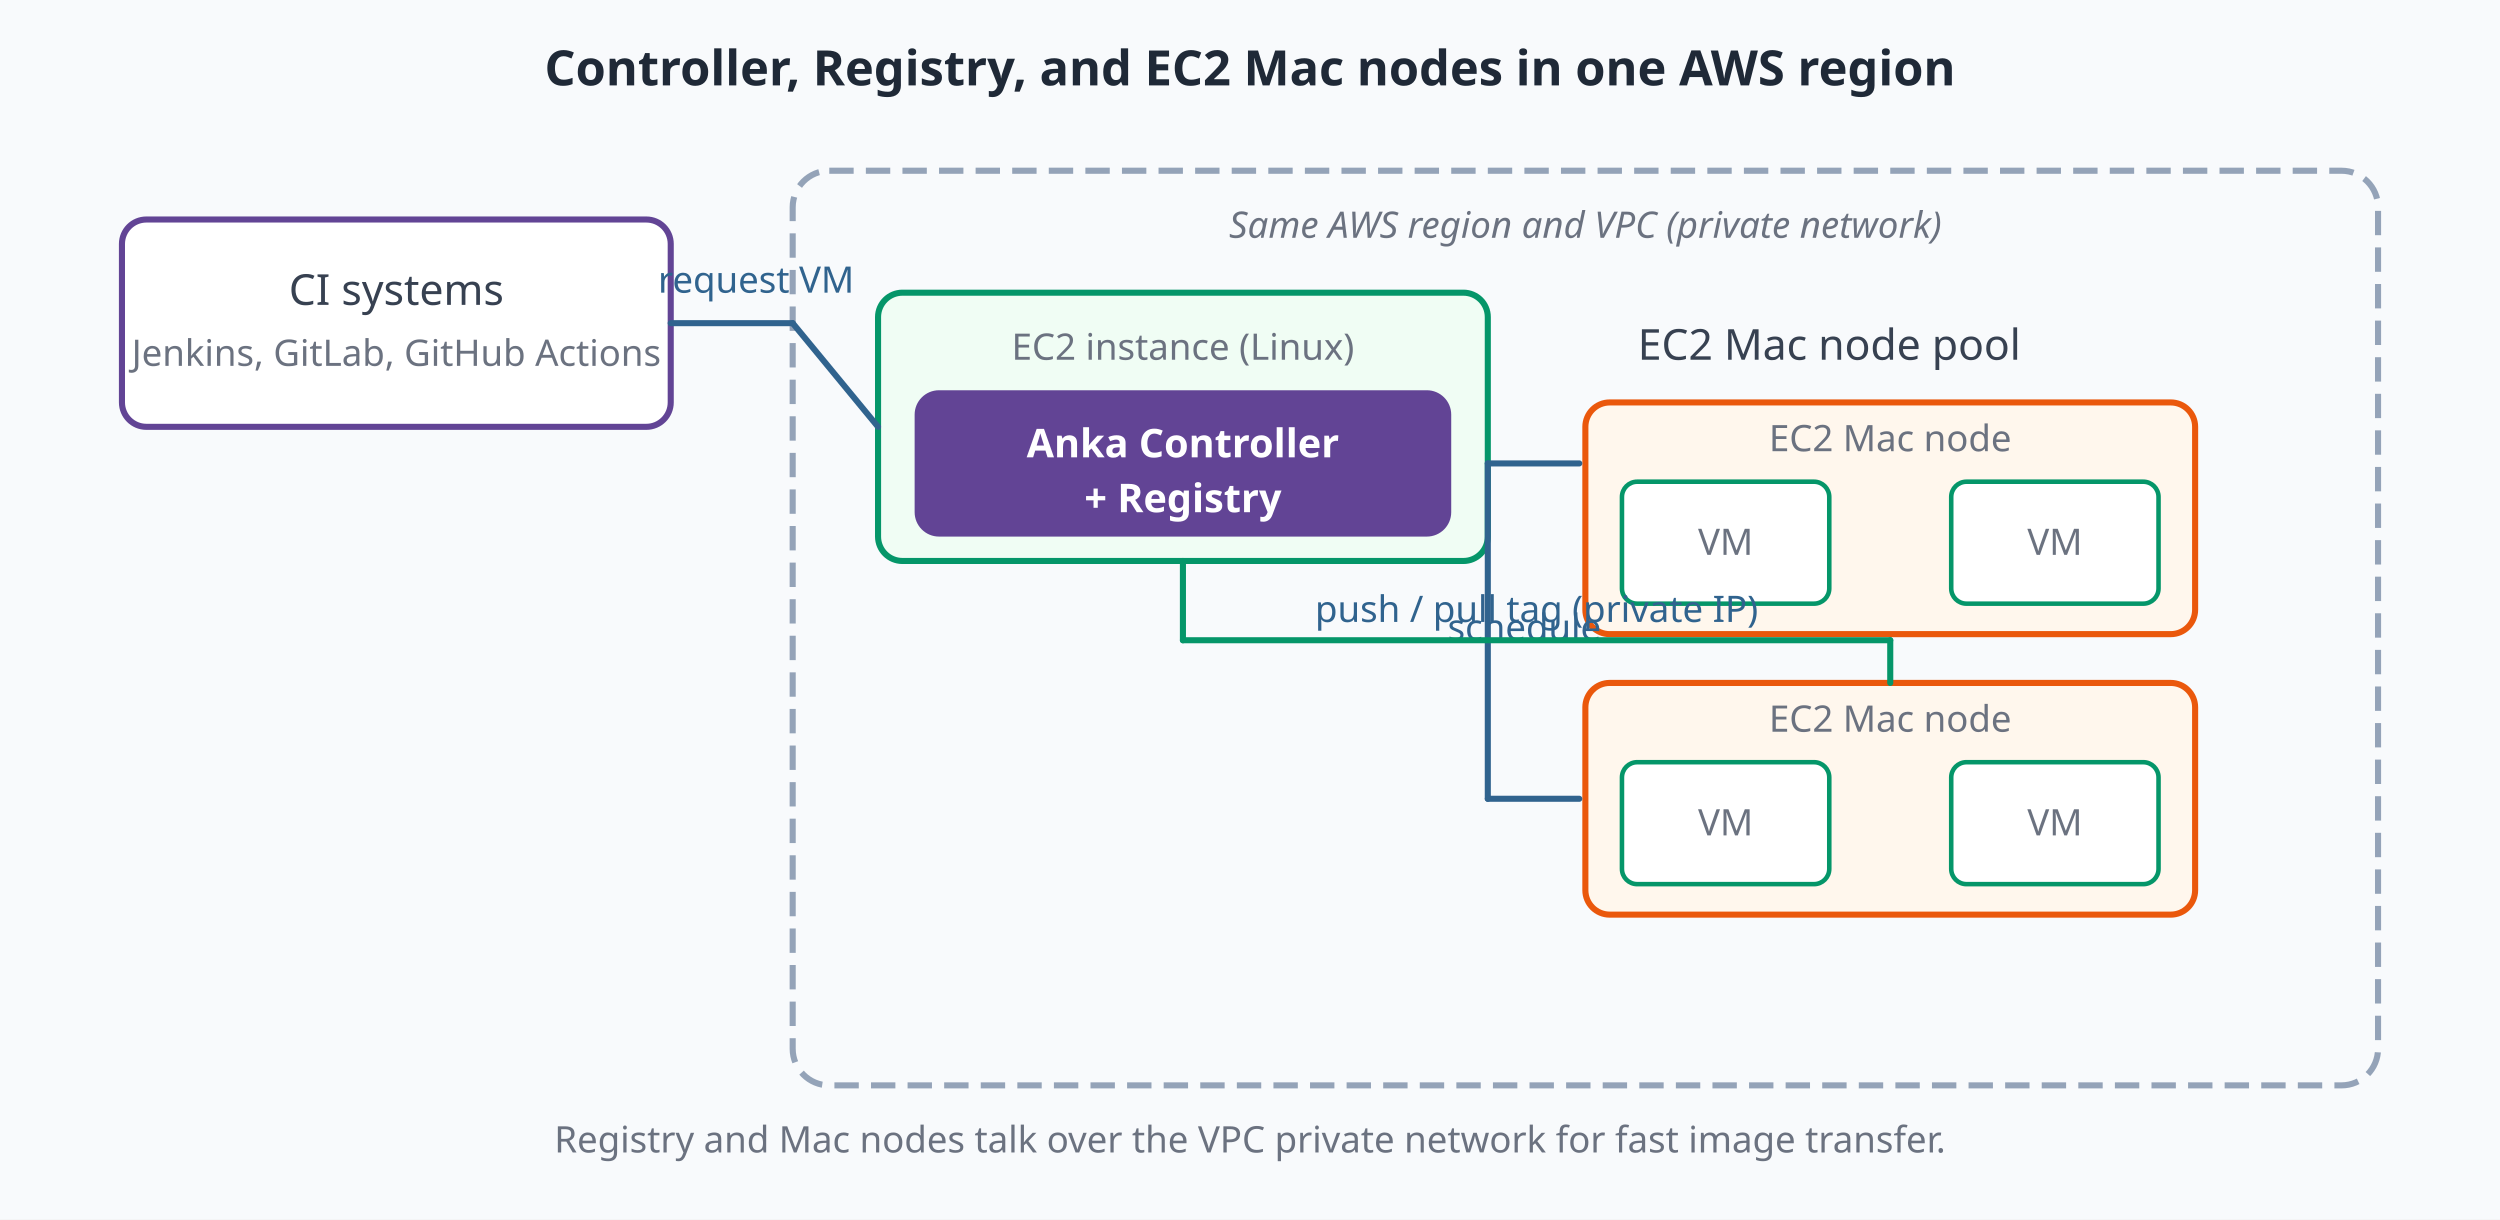
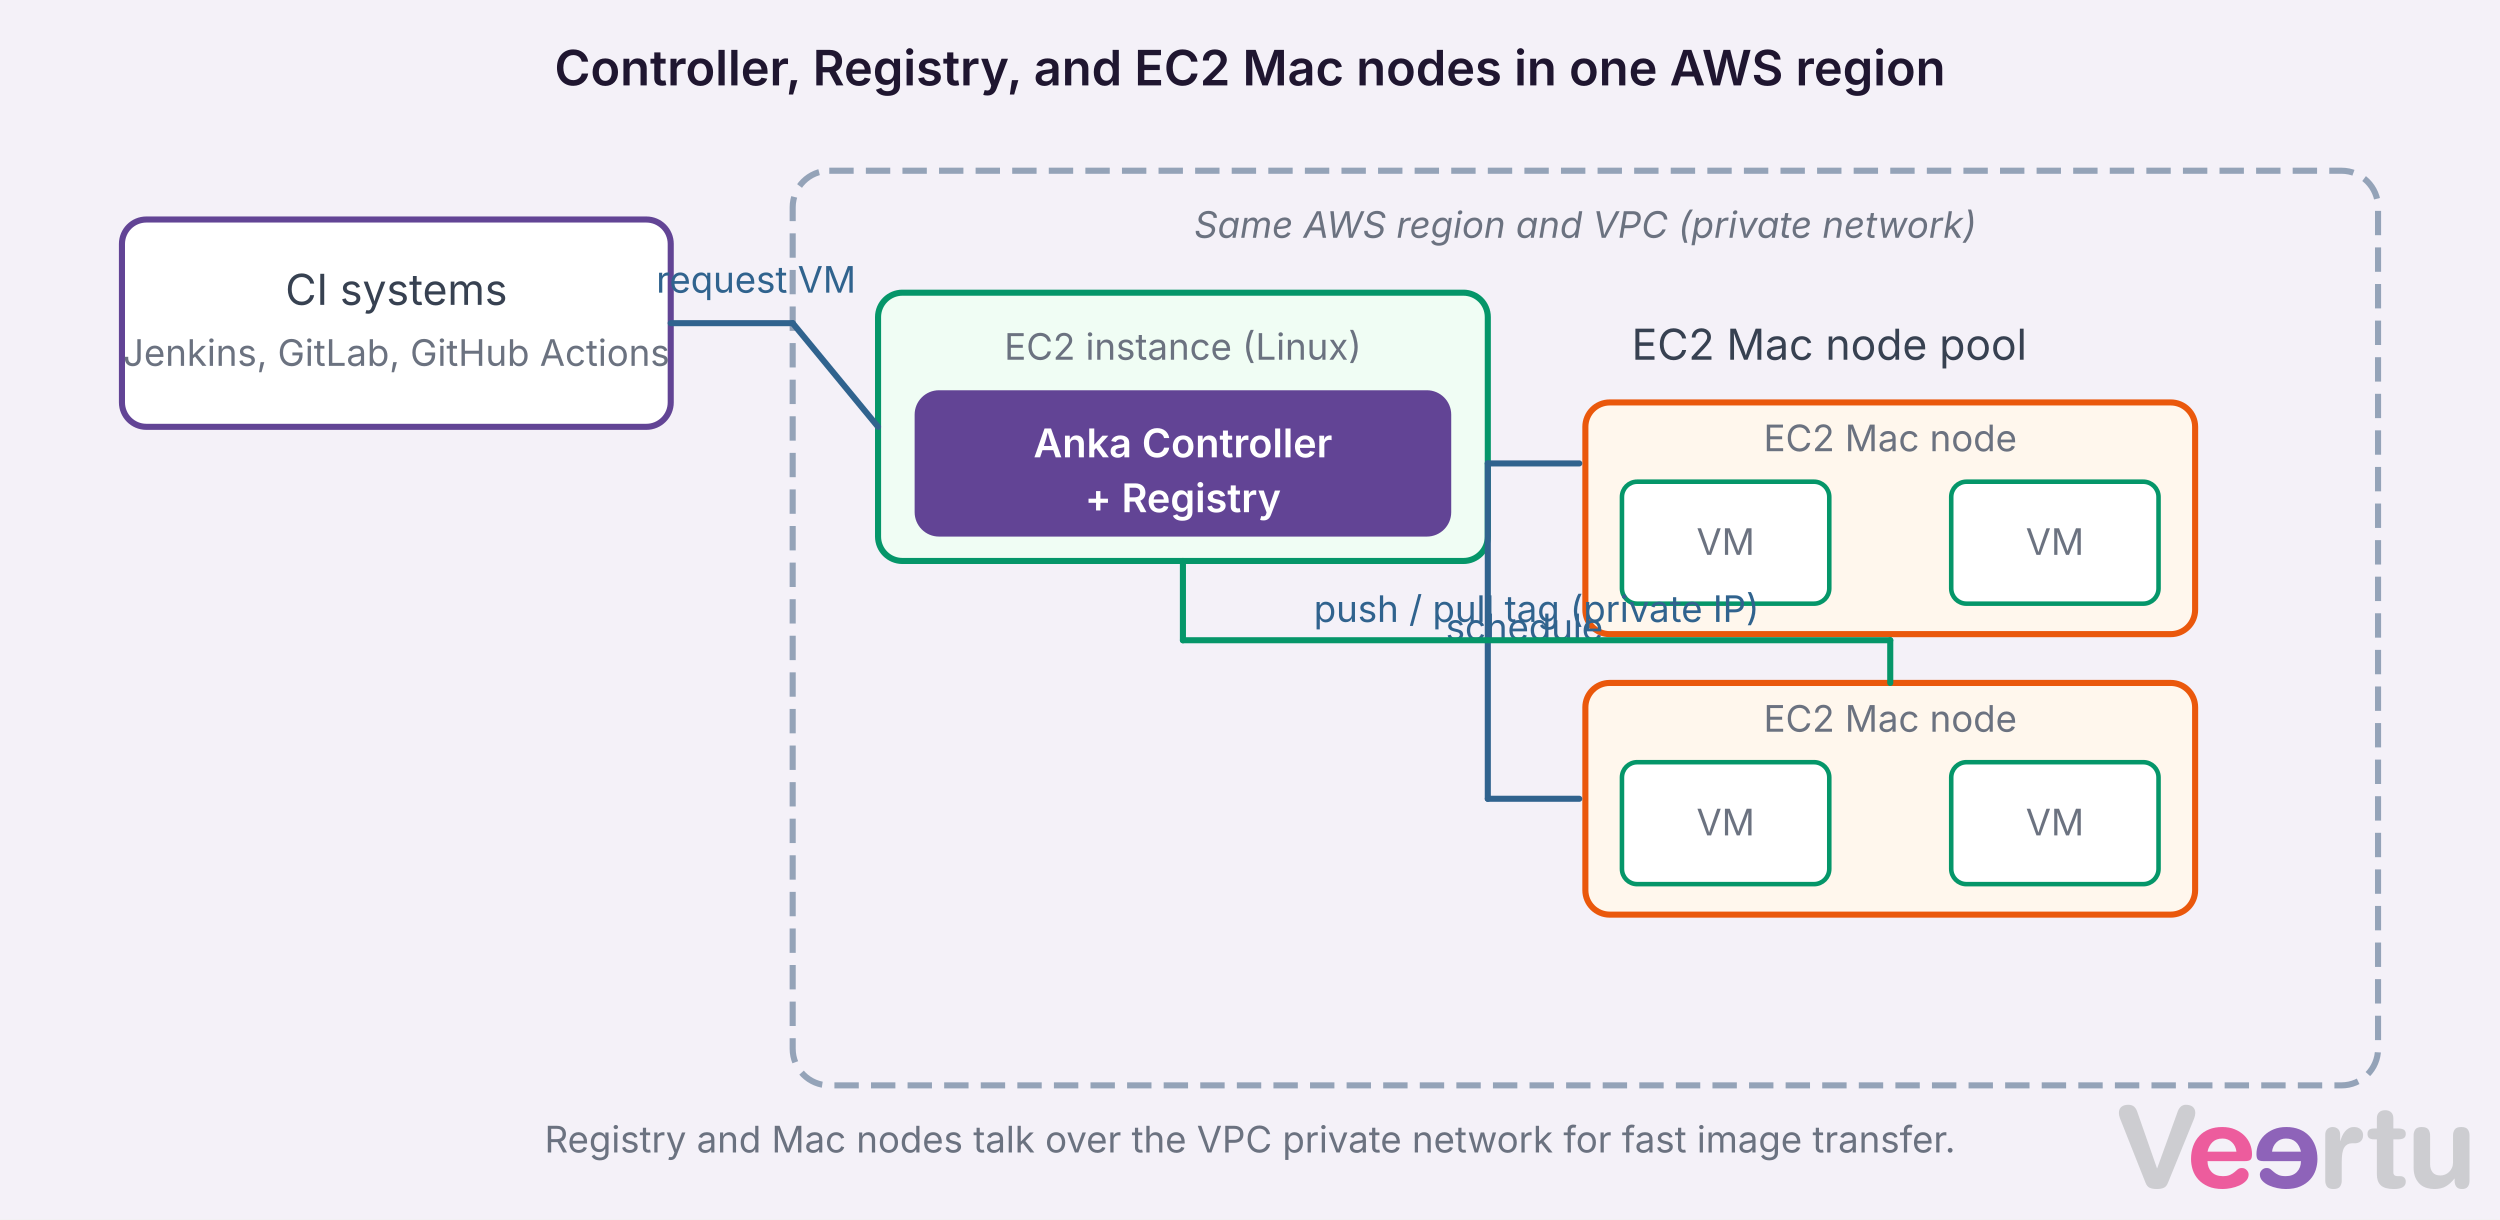
<svg xmlns="http://www.w3.org/2000/svg" viewBox="0 0 820 400" role="img" aria-label="CI systems, EC2 Controller and Registry, EC2 Mac node pool in same AWS region VPC">
  <style>
-     .title { font: 600 16px system-ui, sans-serif; fill: #1f2937; }
-     .label { font: 14px system-ui, sans-serif; fill: #374151; }
-     .small { font: 12px system-ui, sans-serif; fill: #6b7280; }
-     .edge-label { font: 12px system-ui, sans-serif; fill: #30638E; }
-     .vpc-label { font: 12px system-ui, sans-serif; fill: #6b7280; font-style: italic; }
+     .title { font: 600 16px 'Museo Sans Rounded', system-ui, -apple-system, 'Segoe UI', sans-serif; fill: #1F1630; }
+     .label { font: 14px 'Museo Sans Rounded', system-ui, -apple-system, 'Segoe UI', sans-serif; fill: #374151; }
+     .small { font: 12px 'Museo Sans Rounded', system-ui, -apple-system, 'Segoe UI', sans-serif; fill: #6b7280; }
+     .edge-label { font: 12px 'Museo Sans Rounded', system-ui, -apple-system, 'Segoe UI', sans-serif; fill: #30638E; }
+     .vpc-label { font: 12px 'Museo Sans Rounded', system-ui, -apple-system, 'Segoe UI', sans-serif; fill: #6b7280; font-style: italic; }
    .box { fill: #ffffff; stroke: #624495; stroke-width: 2; }
    .ctrl { fill: #624495; }
-     .ctrl-text { font: 600 13px system-ui, sans-serif; fill: #ffffff; }
+     .ctrl-text { font: 600 13px 'Museo Sans Rounded', system-ui, -apple-system, 'Segoe UI', sans-serif; fill: #ffffff; }
    .linux { fill: #f0fdf4; stroke: #059669; stroke-width: 2; }
    .ec2 { fill: #fff7ed; stroke: #ea580c; stroke-width: 2; }
    .vm { fill: #ffffff; stroke: #059669; stroke-width: 1.5; }
    .vpc { fill: none; stroke: #94a3b8; stroke-width: 2; stroke-dasharray: 8 4; }
    .connector { fill: none; stroke: #30638E; stroke-width: 2; stroke-linecap: round; stroke-linejoin: round; }
    .private { stroke: #059669; }
  </style>
-   <rect width="820" height="400" fill="#f8fafc" />
+   <rect width="820" height="400" fill="#F4F1F8" />
  <text x="410" y="28" text-anchor="middle" class="title">Controller, Registry, and EC2 Mac nodes in one AWS region</text>
  <rect x="40" y="72" width="180" height="68" rx="8" class="box" />
  <text x="130" y="100" text-anchor="middle" class="label">CI systems</text>
  <text x="130" y="120" text-anchor="middle" class="small">Jenkins, GitLab, GitHub Actions</text>
  <rect x="260" y="56" width="520" height="300" rx="12" class="vpc" />
  <text x="520" y="78" text-anchor="middle" class="vpc-label">Same AWS region and VPC (private network)</text>
  <rect x="288" y="96" width="200" height="88" rx="8" class="linux" />
  <text x="388" y="118" text-anchor="middle" class="small">EC2 instance (Linux)</text>
  <rect x="300" y="128" width="176" height="48" rx="8" class="ctrl" />
  <text x="388" y="150" text-anchor="middle" class="ctrl-text">Anka Controller</text>
  <text x="388" y="168" text-anchor="middle" class="ctrl-text">+ Registry</text>
  <text x="600" y="118" text-anchor="middle" class="label">EC2 Mac node pool</text>
  <rect x="520" y="132" width="200" height="76" rx="8" class="ec2" />
  <text x="620" y="148" text-anchor="middle" class="small">EC2 Mac node</text>
  <rect x="532" y="158" width="68" height="40" rx="5" class="vm" />
  <text x="566" y="182" text-anchor="middle" class="small">VM</text>
  <rect x="640" y="158" width="68" height="40" rx="5" class="vm" />
  <text x="674" y="182" text-anchor="middle" class="small">VM</text>
  <rect x="520" y="224" width="200" height="76" rx="8" class="ec2" />
  <text x="620" y="240" text-anchor="middle" class="small">EC2 Mac node</text>
  <rect x="532" y="250" width="68" height="40" rx="5" class="vm" />
  <text x="566" y="274" text-anchor="middle" class="small">VM</text>
  <rect x="640" y="250" width="68" height="40" rx="5" class="vm" />
  <text x="674" y="274" text-anchor="middle" class="small">VM</text>
  <line x1="220" y1="106" x2="260" y2="106" class="connector" />
  <line x1="260" y1="106" x2="288" y2="140" class="connector" />
  <text x="248" y="96" text-anchor="middle" class="edge-label">request VM</text>
  <line x1="488" y1="152" x2="518" y2="152" class="connector" />
  <line x1="488" y1="152" x2="488" y2="262" class="connector" />
  <line x1="488" y1="262" x2="518" y2="262" class="connector" />
  <text x="500" y="210" text-anchor="middle" class="edge-label">schedule</text>
  <line x1="388" y1="184" x2="388" y2="210" class="connector private" />
  <line x1="388" y1="210" x2="620" y2="210" class="connector private" />
  <line x1="620" y1="210" x2="620" y2="224" class="connector private" />
  <text x="504" y="204" text-anchor="middle" class="edge-label">push / pull tag (private IP)</text>
  <text x="410" y="378" text-anchor="middle" class="small">Registry and Mac nodes talk over the VPC private network for fast image transfer.</text>
+   <g class="veertu-watermark" data-veertu-logo="wordmark" aria-hidden="true" pointer-events="none" opacity="0.7" transform="translate(695 362.3657) scale(0.1468693)">
+     <path fill="#BCBEC0" d="M109.755,173.78c-2.187,5.888-5.34,9.755-9.458,11.602c-4.122,1.85-9.375,2.774-15.764,2.774 c-6.392,0-11.645-0.925-15.764-2.774c-4.122-1.847-7.275-5.714-9.458-11.602L2.522,30.519C0.839,25.979,0,21.943,0,18.412 s0.587-6.471,1.766-8.828C2.94,7.233,4.54,5.341,6.558,3.909c2.018-1.427,4.288-2.435,6.81-3.027C15.89,0.297,18.412,0,20.934,0 c5.549,0,9.963,1.474,13.242,4.414c3.279,2.945,5.84,7.527,7.693,13.746l43.169,123.588h0.504L130.225,18.16 C133.922,6.053,140.395,0,149.646,0c2.522,0,5.044,0.297,7.567,0.883c2.522,0.591,4.792,1.6,6.81,3.027 c2.018,1.432,3.613,3.324,4.792,5.675c1.174,2.357,1.766,5.297,1.766,8.828s-0.843,7.567-2.522,12.107L109.755,173.78z" />
+     <path fill="#EA1D76" d="M197.904,125.858c0,9.755,2.985,17.782,8.954,24.087c5.967,6.305,14.334,9.458,25.096,9.458 c6.894,0,12.317-0.922,16.268-2.774c3.949-1.847,7.228-3.909,9.837-6.179c2.606-2.27,5.084-4.369,7.44-6.305 c2.354-1.931,5.381-2.901,9.08-2.901c4.372,0,7.984,1.558,10.845,4.666c2.858,3.113,4.288,6.35,4.288,9.71 c0,5.549-1.978,10.386-5.927,14.503c-3.951,4.122-8.828,7.485-14.629,10.089c-5.801,2.609-12.067,4.585-18.79,5.927 c-6.726,1.345-12.863,2.018-18.412,2.018c-12.95,0-23.877-1.978-32.789-5.927c-8.914-3.949-16.229-9.119-21.943-15.512 c-5.717-6.387-9.837-13.533-12.359-21.439c-2.522-7.9-3.783-15.89-3.783-23.961c0-10.759,1.597-20.511,4.792-29.258 c3.192-8.741,7.777-16.268,13.746-22.574c5.967-6.305,13.242-11.179,21.817-14.629c8.575-3.444,18.325-5.171,29.258-5.171 c10.593,0,20.009,1.726,28.249,5.171c8.237,3.45,15.217,7.99,20.934,13.62c5.714,5.636,10.047,12.067,12.989,19.295 c2.94,7.233,4.414,14.629,4.414,22.195c0,6.392-1.135,10.638-3.405,12.737c-2.27,2.104-6.518,3.153-12.737,3.153H197.904z M262.472,104.671c-1.009-8.575-4.374-15.593-10.089-21.06c-5.717-5.462-12.698-8.197-20.934-8.197 c-9.248,0-16.647,2.609-22.195,7.819c-5.549,5.215-9.332,12.359-11.35,21.439H262.472z" />
+     <path fill="#62269E" d="M323.334,125.858c-6.219,0-10.467-1.048-12.737-3.153c-2.27-2.099-3.405-6.345-3.405-12.737 c0-7.567,1.474-14.962,4.414-22.195c2.943-7.228,7.275-13.659,12.989-19.295c5.717-5.63,12.698-10.17,20.934-13.62 c8.239-3.444,17.655-5.171,28.249-5.171c10.932,0,20.682,1.726,29.258,5.171c8.575,3.45,15.85,8.323,21.817,14.629 c5.969,6.305,10.554,13.833,13.746,22.574c3.195,8.746,4.792,18.499,4.792,29.258c0,8.071-1.261,16.061-3.783,23.961 c-2.522,7.906-6.642,15.052-12.359,21.439c-5.714,6.392-13.029,11.563-21.943,15.512c-8.912,3.949-19.839,5.927-32.789,5.927 c-5.549,0-11.686-0.673-18.412-2.018c-6.723-1.343-12.989-3.318-18.79-5.927c-5.801-2.604-10.677-5.967-14.629-10.089 c-3.949-4.117-5.927-8.954-5.927-14.503c0-3.36,1.429-6.597,4.288-9.71c2.861-3.108,6.474-4.666,10.845-4.666 c3.699,0,6.726,0.969,9.08,2.901c2.357,1.936,4.834,4.036,7.44,6.305c2.609,2.27,5.888,4.332,9.837,6.179 c3.951,1.852,9.374,2.774,16.268,2.774c10.761,0,19.129-3.153,25.096-9.458c5.969-6.305,8.954-14.332,8.954-24.087H323.334z M406.566,104.671c-2.018-9.08-5.801-16.224-11.35-21.439c-5.549-5.21-12.947-7.819-22.195-7.819 c-8.237,0-15.217,2.735-20.934,8.197c-5.714,5.467-9.08,12.485-10.089,21.06H406.566z" />
+     <path fill="#BCBEC0" d="M460.85,66.838c0-5.549,1.597-9.792,4.792-12.737c3.192-2.94,7.146-4.414,11.854-4.414 c4.705,0,8.66,1.474,11.854,4.414c3.192,2.945,4.792,7.188,4.792,12.737v14.124h0.504c1.009-3.865,2.354-7.648,4.036-11.35 c1.679-3.697,3.741-7.017,6.179-9.963c2.435-2.94,5.297-5.336,8.575-7.188c3.279-1.847,7.188-2.774,11.728-2.774 c5.885,0,10.719,1.684,14.503,5.044c3.783,3.366,5.675,7.653,5.675,12.863c0,3.366-0.504,6.224-1.513,8.575 c-1.009,2.357-2.396,4.248-4.162,5.675c-1.766,1.432-3.744,2.483-5.927,3.153c-2.186,0.675-4.374,1.009-6.558,1.009h-6.558 c-7.401,0-13.076,2.987-17.025,8.954c-3.951,5.972-5.927,16.607-5.927,31.906v42.877c0,4.879-1.261,9.167-3.783,12.863 c-2.522,3.697-7.401,5.549-14.629,5.549c-7.23,0-12.107-1.852-14.629-5.549c-2.522-3.697-3.783-7.984-3.783-12.863V66.838z" />
+     <path fill="#BCBEC0" d="M576.093,77.179h-6.305c-5.213,0-8.954-1.009-11.224-3.027 c-2.27-2.018-3.405-5.044-3.405-9.08c0-4.036,1.135-7.062,3.405-9.08c2.27-2.018,6.011-3.027,11.224-3.027h6.305V30.519 c0-6.053,1.679-10.633,5.044-13.746c3.363-3.108,7.819-4.666,13.368-4.666c5.549,0,10.002,1.558,13.368,4.666 c3.363,3.113,5.044,7.693,5.044,13.746v22.448h11.098c5.381,0,9.498,0.927,12.359,2.774c2.859,1.852,4.288,4.963,4.288,9.332 c0,4.374-1.429,7.485-4.288,9.332c-2.861,1.852-6.978,2.774-12.359,2.774h-11.098v73.648c0,5.72,3.192,8.575,9.584,8.575h5.297 c4.036,0,7.188,1.096,9.458,3.279c2.27,2.189,3.405,5.215,3.405,9.08c0,10.932-8.914,16.394-26.735,16.394 c-13.454,0-23.12-2.735-29.005-8.197c-5.888-5.462-8.828-13.659-8.828-24.591V77.179z" />
+     <path fill="#BCBEC0" d="M783.009,169.744c0,5.549-1.303,10.007-3.909,13.368c-2.609,3.363-6.852,5.044-12.737,5.044 c-5.888,0-10.131-1.681-12.737-5.044c-2.609-3.36-3.909-7.819-3.909-13.368v-4.792h-0.504c-5.213,6.897-11.31,12.485-18.286,16.773 c-6.978,4.288-15.764,6.432-26.357,6.432c-5.549,0-11.098-0.757-16.647-2.27s-10.509-4.162-14.881-7.945 c-4.374-3.783-7.945-8.741-10.719-14.881c-2.774-6.135-4.162-13.911-4.162-23.33v-71.63c0-4.874,1.261-9.161,3.783-12.863 c2.522-3.697,7.398-5.549,14.629-5.549c7.228,0,12.107,1.852,14.629,5.549c2.522,3.702,3.783,7.99,3.783,12.863v64.316 c0,7.567,1.85,13.707,5.549,18.412c3.697,4.711,9.584,7.062,17.655,7.062c3.192,0,6.471-0.631,9.837-1.892 c3.363-1.261,6.39-3.153,9.08-5.675c2.688-2.522,4.876-5.588,6.558-9.206c1.679-3.613,2.522-7.693,2.522-12.233V68.099 c0-4.874,1.261-9.161,3.783-12.863c2.522-3.697,7.398-5.549,14.629-5.549c7.228,0,12.107,1.852,14.629,5.549 c2.522,3.702,3.783,7.99,3.783,12.863V169.744z" />
+   </g>
</svg>
